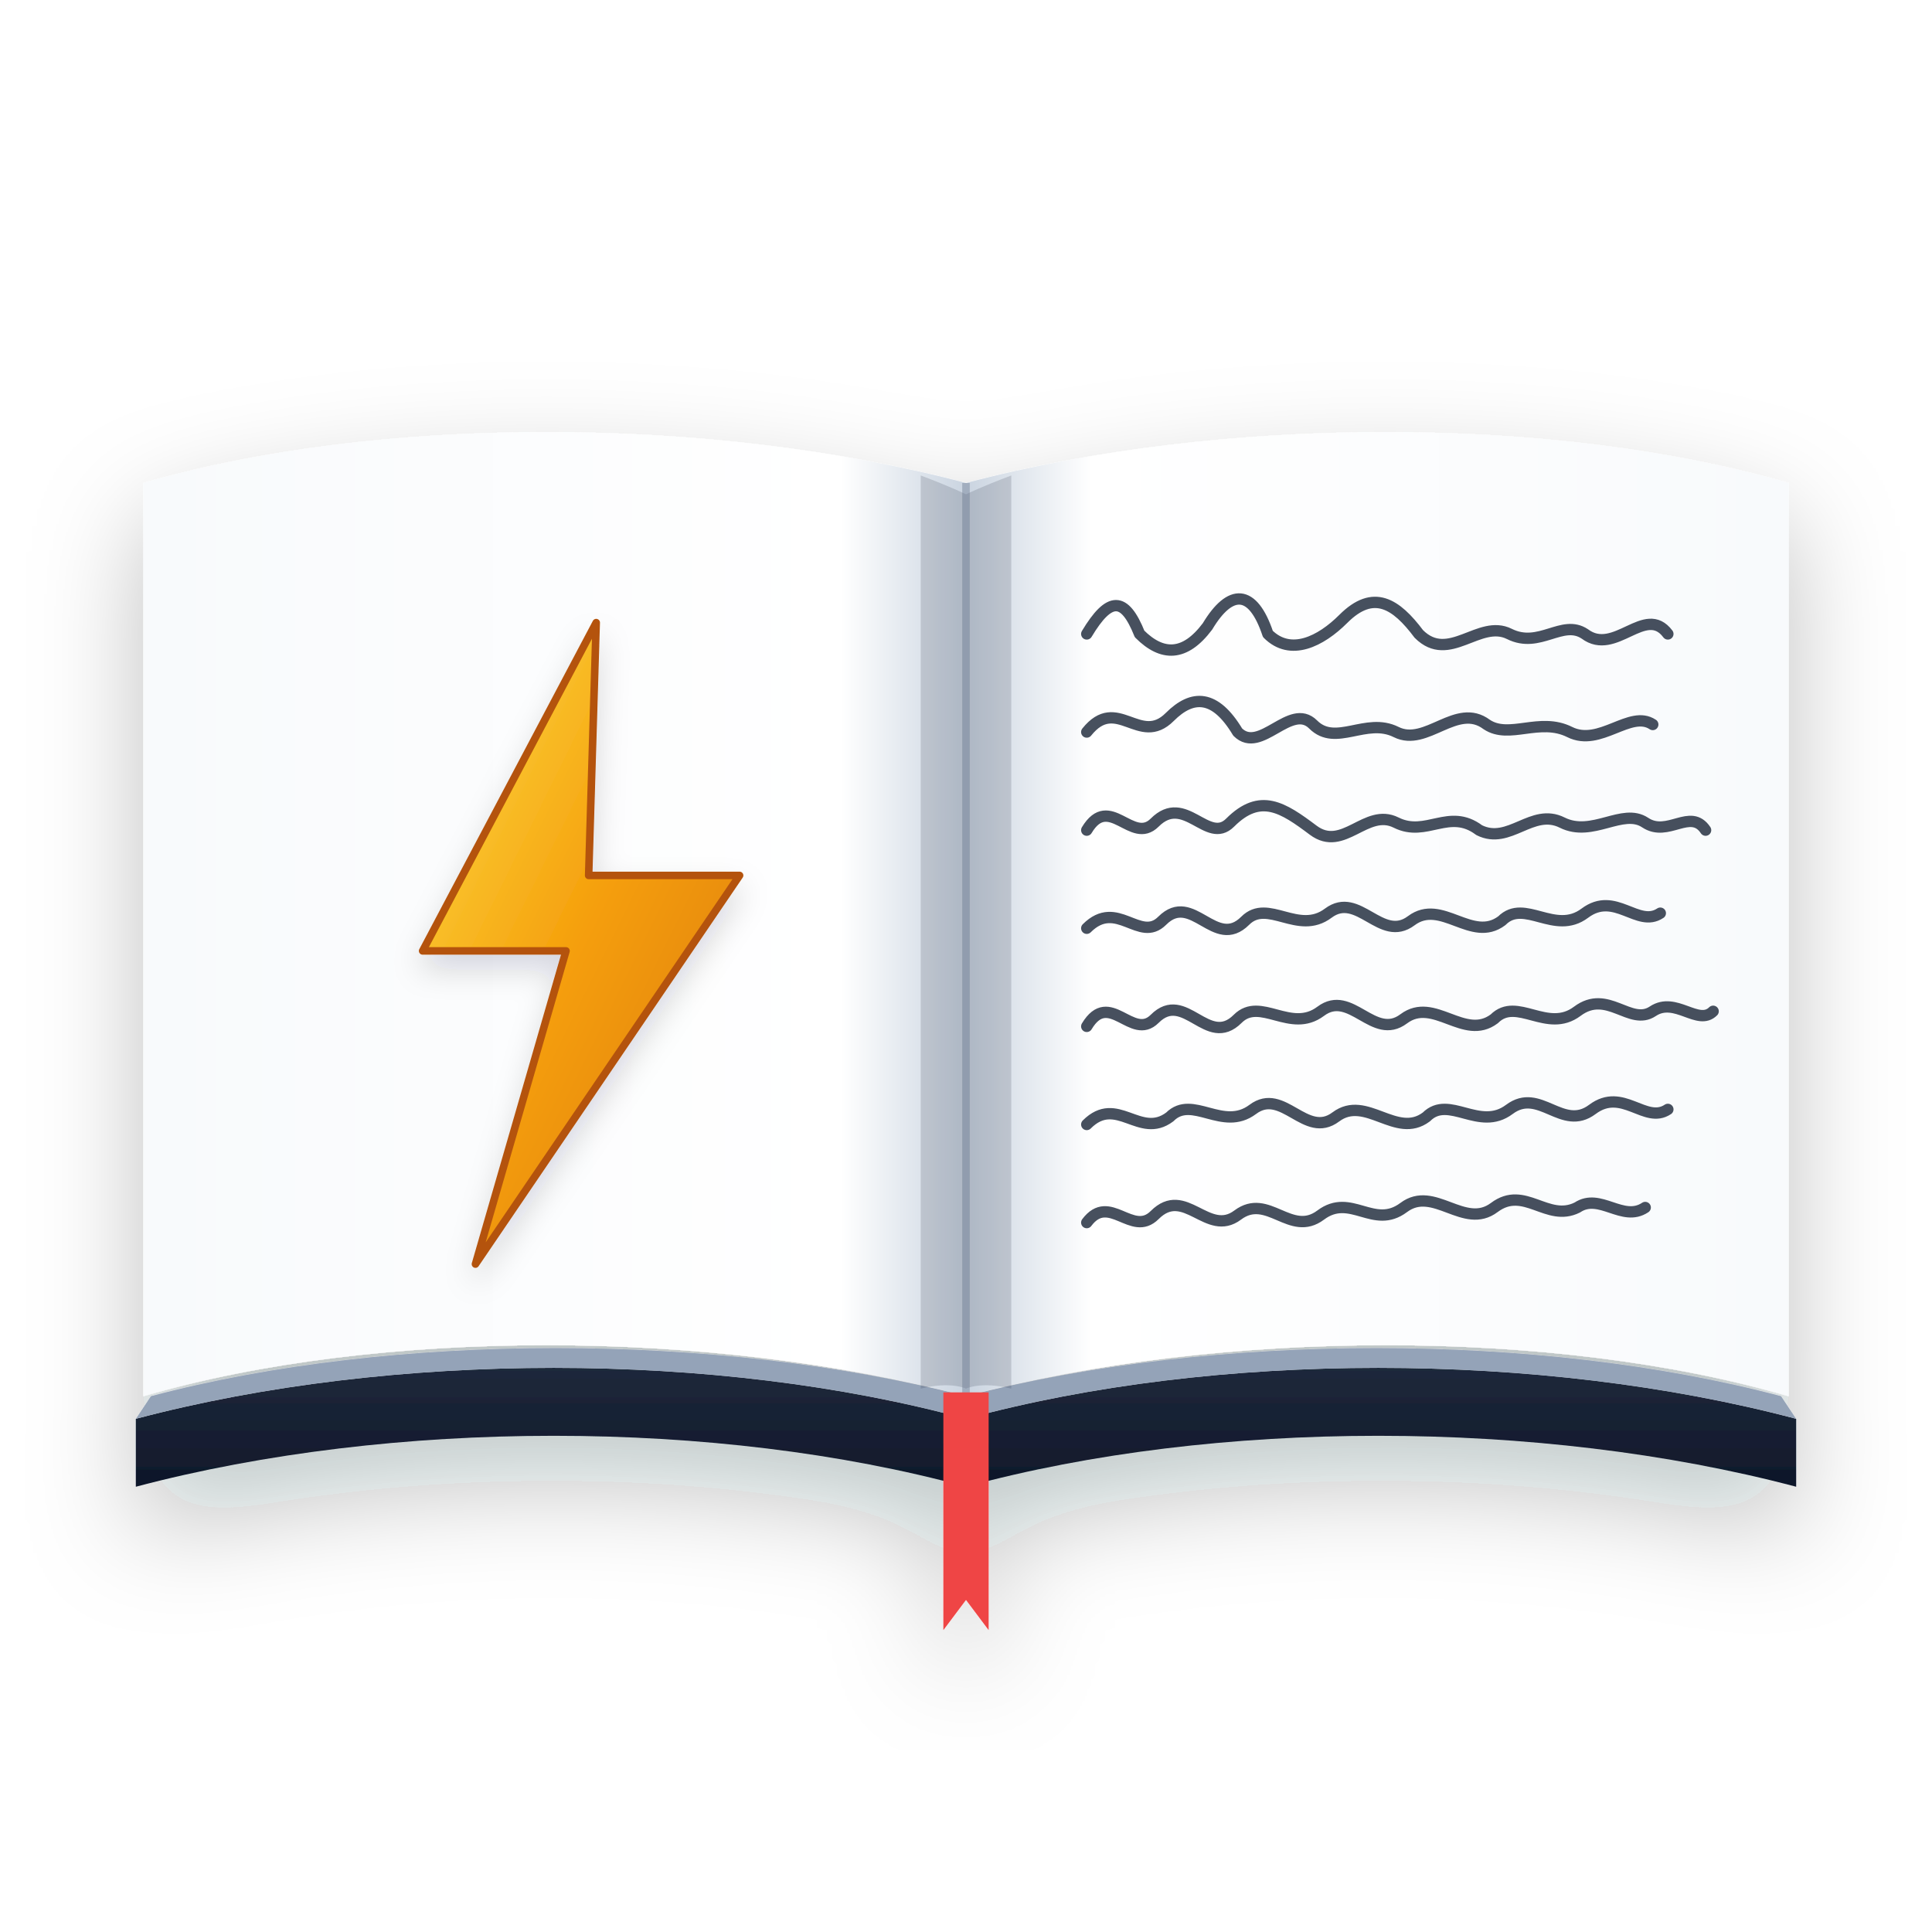
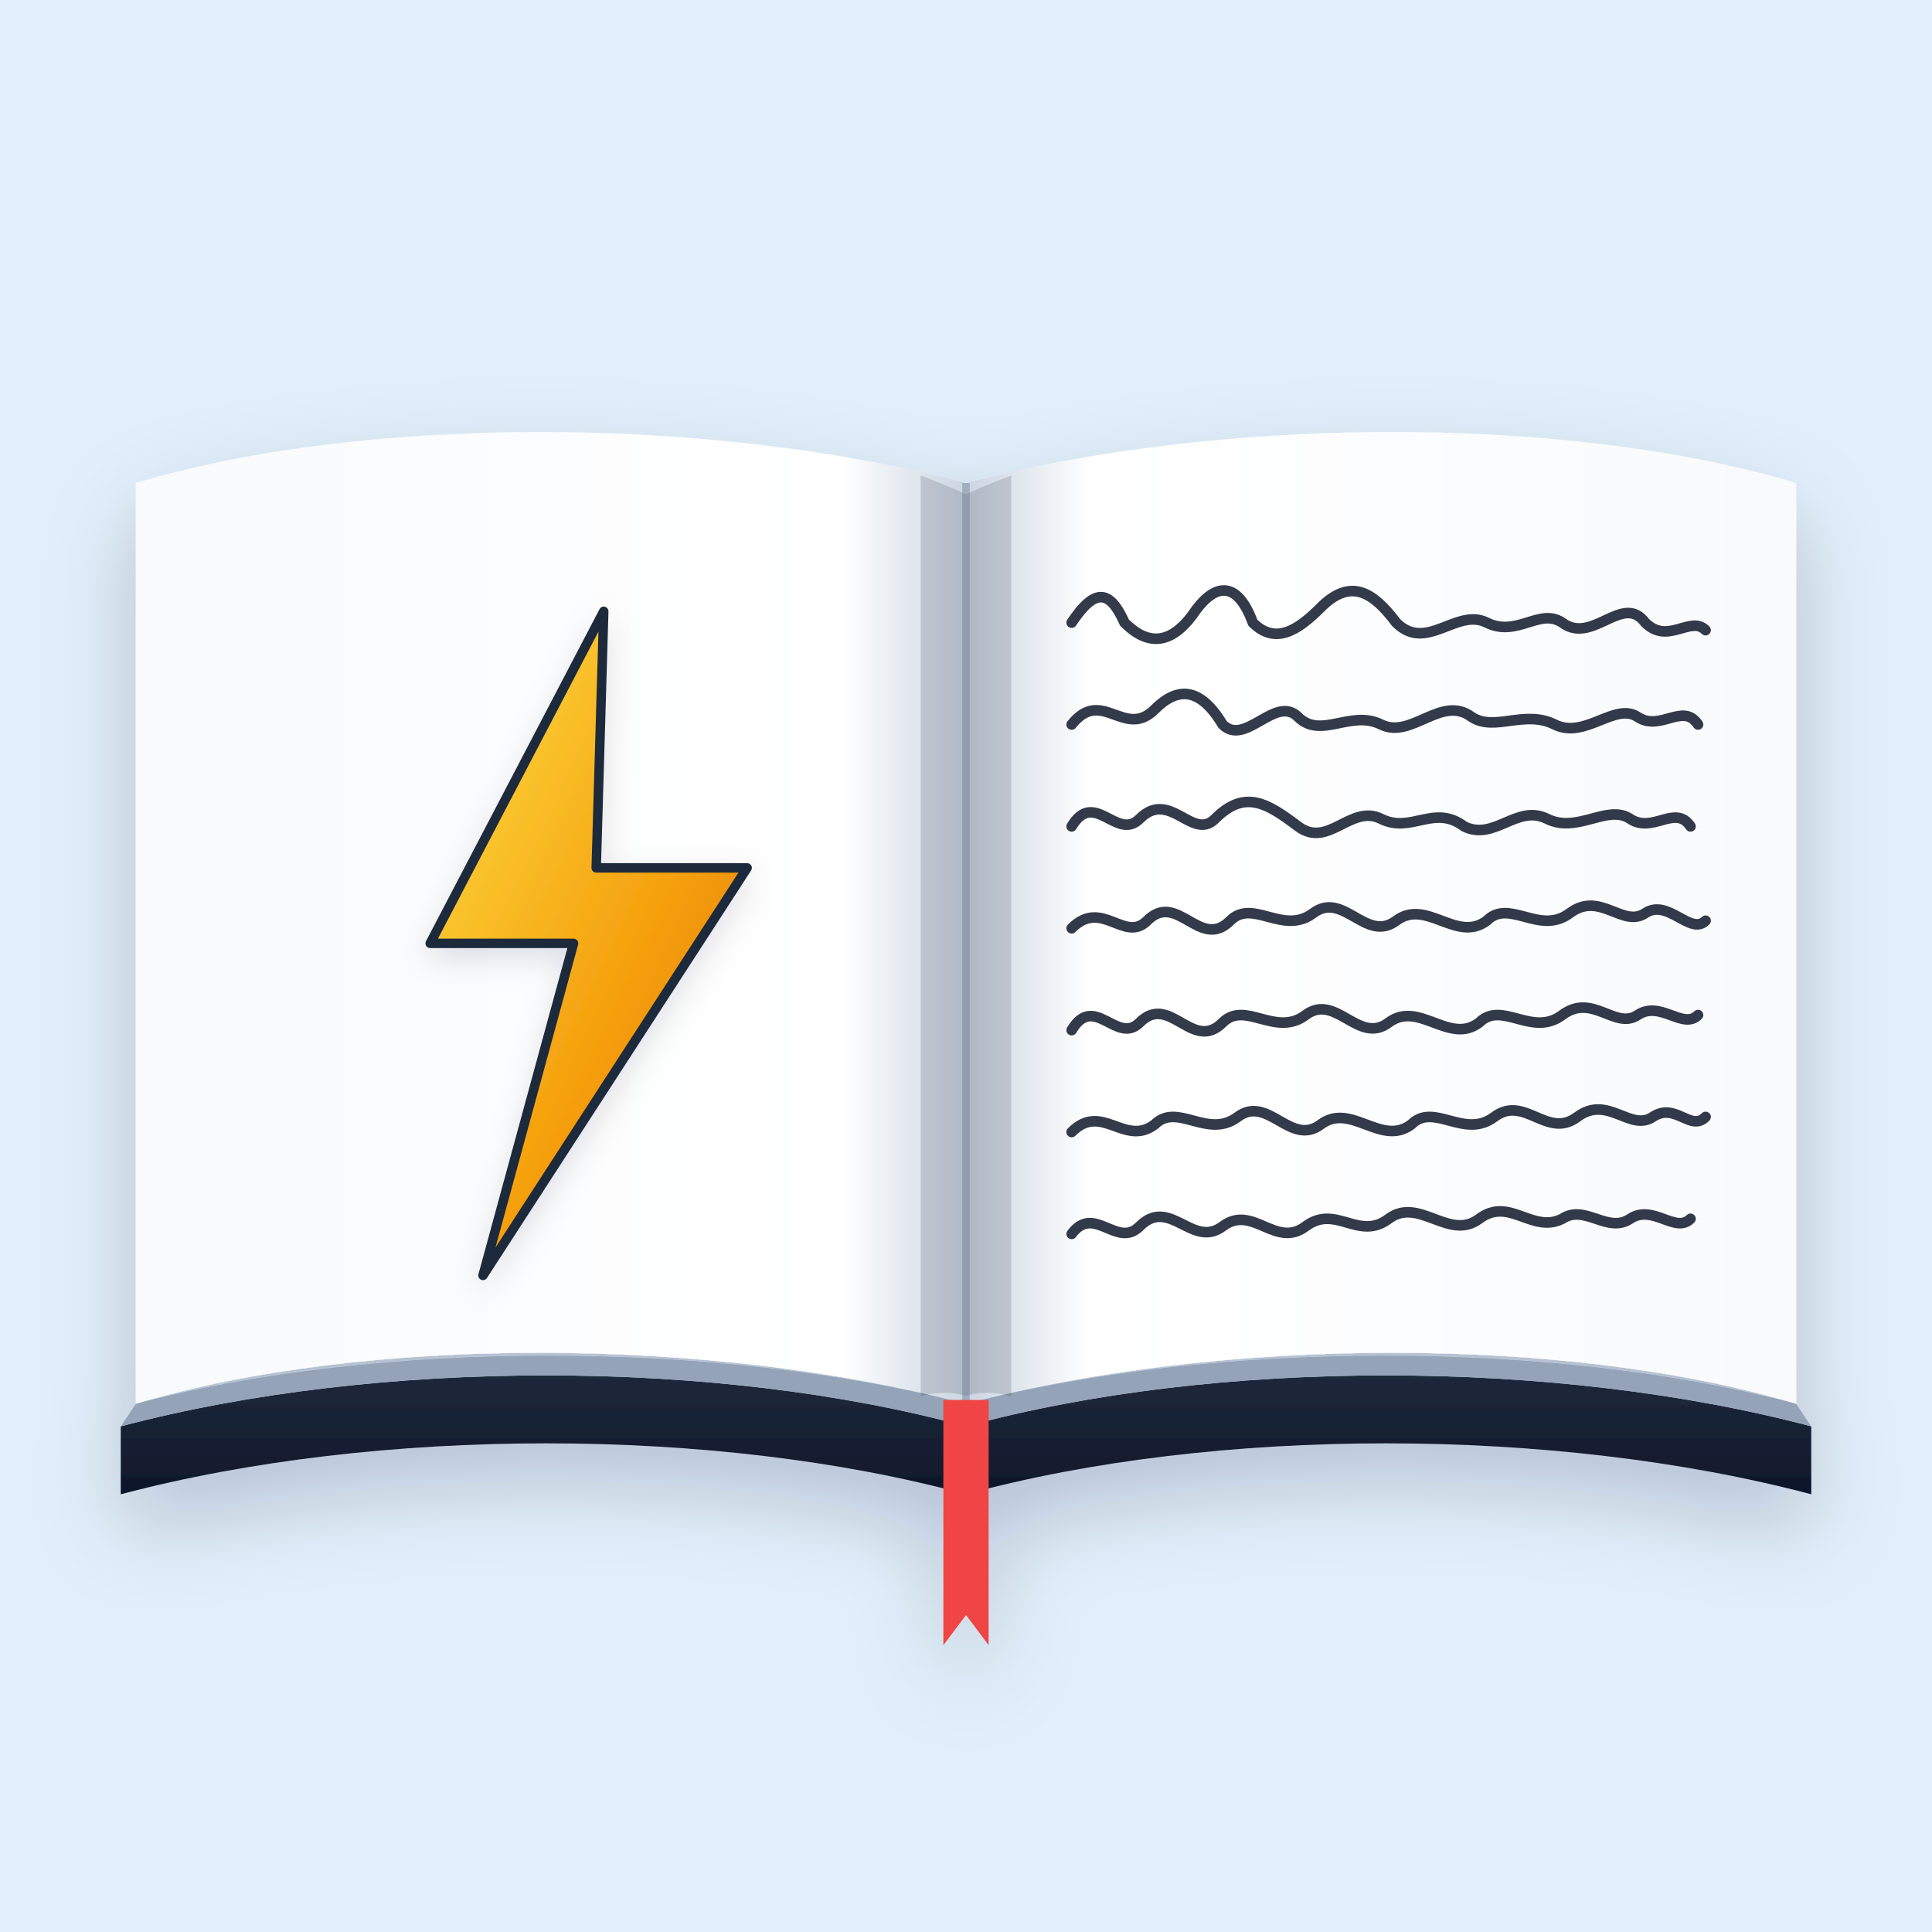
<svg xmlns="http://www.w3.org/2000/svg" viewBox="0 0 512 512" width="100%" height="100%">
  <defs>
-     <filter id="dropShadow" x="-10%" y="-10%" width="120%" height="120%">
-       <feDropShadow dx="0" dy="12" stdDeviation="14" flood-color="#0F172A" flood-opacity="0.25" />
+     <filter id="bookShadow" x="-10%" y="-10%" width="120%" height="120%">
+       <feDropShadow dx="0" dy="10" stdDeviation="12" flood-color="#0F172A" flood-opacity="0.2" />
    </filter>
    <filter id="elementShadow" x="-20%" y="-20%" width="140%" height="140%">
-       <feDropShadow dx="0" dy="4" stdDeviation="4" flood-color="#0F172A" flood-opacity="0.15" />
+       <feDropShadow dx="0" dy="3" stdDeviation="4" flood-color="#0F172A" flood-opacity="0.12" />
    </filter>
    <linearGradient id="coverGrad" x1="0%" y1="0%" x2="0%" y2="100%">
      <stop offset="0%" stop-color="#1E293B" />
      <stop offset="100%" stop-color="#0F172A" />
    </linearGradient>
    <linearGradient id="leftPageGrad" x1="0%" y1="0%" x2="100%" y2="0%">
      <stop offset="0%" stop-color="#F8FAFC" />
      <stop offset="85%" stop-color="#FFFFFF" />
      <stop offset="100%" stop-color="#CBD5E1" />
    </linearGradient>
    <linearGradient id="rightPageGrad" x1="0%" y1="0%" x2="100%" y2="0%">
      <stop offset="0%" stop-color="#CBD5E1" />
      <stop offset="15%" stop-color="#FFFFFF" />
      <stop offset="100%" stop-color="#F8FAFC" />
    </linearGradient>
    <linearGradient id="lightningGrad" x1="0%" y1="0%" x2="100%" y2="100%">
      <stop offset="0%" stop-color="#FDE047" />
-       <stop offset="50%" stop-color="#F59E0B" />
+       <stop offset="60%" stop-color="#F59E0B" />
      <stop offset="100%" stop-color="#D97706" />
    </linearGradient>
  </defs>
-   <g filter="url(#dropShadow)">
-     <path d="M 36 376 C 104 358, 190 358, 256 376 C 322 358, 408 358, 476 376 L 476 394 C 408 376, 322 376, 256 394 C 190 376, 104 376, 36 394 Z" fill="url(#coverGrad)" />
-     <path d="M 40 370 C 104 353, 190 353, 256 370 C 322 353, 408 353, 472 370 L 476 376 C 408 358, 322 358, 256 376 C 190 358, 104 358, 36 376 Z" fill="#94A3B8" />
-     <path d="M 256 128 C 188 110, 100 110, 38 128 L 38 370 C 100 352, 188 352, 256 370 Z" fill="url(#leftPageGrad)" />
-     <path d="M 256 128 C 324 110, 412 110, 474 128 L 474 370 C 412 352, 324 352, 256 370 Z" fill="url(#rightPageGrad)" />
-     <path d="M 244 126 C 252 129, 256 131, 256 131 C 256 131, 260 129, 268 126 L 268 368 C 260 366, 256 368, 256 368 C 256 368, 252 366, 244 368 Z" fill="#0F172A" opacity="0.15" />
-     <line x1="256" y1="128" x2="256" y2="370" stroke="#64748B" stroke-width="2" opacity="0.4" />
-     <path d="M 250 369 L 250 432 L 256 424 L 262 432 L 262 369 Z" fill="#EF4444" />
+   <rect width="512" height="512" fill="#E2F0FD" />
+   <g filter="url(#bookShadow)">
+     <path d="M 32 378 C 100 360, 190 360, 256 378 C 322 360, 412 360, 480 378 L 480 396 C 412 378, 322 378, 256 396 C 190 378, 100 378, 32 396 Z" fill="url(#coverGrad)" />
+     <path d="M 36 372 C 100 355, 190 355, 256 372 C 322 355, 412 355, 476 372 L 480 378 C 412 360, 322 360, 256 378 C 190 360, 100 360, 32 378 Z" fill="#94A3B8" />
+     <path d="M 256 128 C 188 110, 96 110, 36 128 L 36 372 C 96 354, 188 354, 256 372 Z" fill="url(#leftPageGrad)" />
+     <path d="M 256 128 C 324 110, 416 110, 476 128 L 476 372 C 416 354, 324 354, 256 372 Z" fill="url(#rightPageGrad)" />
+     <path d="M 244 126 C 252 129, 256 131, 256 131 C 256 131, 260 129, 268 126 L 268 370 C 260 368, 256 370, 256 370 C 256 370, 252 368, 244 370 Z" fill="#0F172A" opacity="0.15" />
+     <line x1="256" y1="128" x2="256" y2="372" stroke="#64748B" stroke-width="2" opacity="0.4" />
+     <path d="M 250 371 L 250 436 L 256 428 L 262 436 L 262 371 Z" fill="#EF4444" />
  </g>
  <g filter="url(#elementShadow)">
-     <path d="M 158 165               L 112 252               H 150               L 126 335               L 196 232               H 156               Z" fill="url(#lightningGrad)" stroke="#B45309" stroke-width="2" stroke-linejoin="round" />
+     <path d="M 160 162               L 114 250               H 152               L 128 338               L 198 230               H 158               Z" fill="url(#lightningGrad)" stroke="#1E293B" stroke-width="2.5" stroke-linejoin="round" />
  </g>
-   <g stroke="#1E293B" stroke-width="3" stroke-linecap="round" stroke-linejoin="round" fill="none" opacity="0.82">
-     <path d="M 288 168 C 294 158, 298 158, 302 168 C 308 174, 314 174, 320 166 C 326 156, 332 156, 336 168 C 342 174, 350 170, 356 164 C 364 156, 370 160, 376 168 C 384 176, 392 164, 400 168 C 408 172, 414 164, 420 168 C 428 174, 436 160, 442 168" />
-     <path d="M 288 194 C 296 184, 302 198, 310 190 C 316 184, 322 184, 328 194 C 334 200, 342 186, 348 192 C 354 198, 362 190, 370 194 C 378 198, 386 186, 394 192 C 400 196, 408 190, 416 194 C 424 198, 432 188, 438 192" />
-     <path d="M 288 220 C 294 210, 300 224, 306 218 C 314 210, 320 224, 326 218 C 334 210, 340 214, 348 220 C 356 226, 362 214, 370 218 C 378 222, 384 214, 392 220 C 400 224, 406 214, 414 218 C 422 222, 430 214, 436 218 C 442 222, 448 214, 452 220" />
-     <path d="M 288 246 C 296 238, 302 250, 308 244 C 316 236, 322 252, 330 244 C 336 238, 344 248, 352 242 C 360 236, 366 250, 374 244 C 382 238, 390 250, 398 244 C 404 238, 412 248, 420 242 C 428 236, 434 246, 440 242" />
-     <path d="M 288 272 C 294 262, 300 276, 306 270 C 314 262, 320 278, 328 270 C 334 264, 342 274, 350 268 C 358 262, 364 276, 372 270 C 380 264, 388 276, 396 270 C 402 264, 410 274, 418 268 C 426 262, 432 272, 438 268 C 444 264, 450 272, 454 268" />
-     <path d="M 288 298 C 296 290, 302 302, 310 296 C 316 290, 324 300, 332 294 C 340 288, 346 302, 354 296 C 362 290, 370 302, 378 296 C 384 290, 392 300, 400 294 C 408 288, 414 300, 422 294 C 430 288, 436 298, 442 294" />
-     <path d="M 288 324 C 294 316, 300 328, 306 322 C 314 314, 320 328, 328 322 C 336 316, 342 328, 350 322 C 358 316, 364 326, 372 320 C 380 314, 388 326, 396 320 C 404 314, 410 324, 418 320 C 424 316, 430 324, 436 320" />
+   <g stroke="#0F172A" stroke-width="2.8" stroke-linecap="round" stroke-linejoin="round" fill="none" opacity="0.85">
+     <path d="M 284 165 C 290 156, 294 156, 298 165 C 304 171, 310 171, 316 163 C 322 154, 328 154, 332 165 C 338 171, 344 167, 350 161 C 358 153, 364 157, 370 165 C 378 173, 386 161, 394 165 C 402 169, 408 161, 414 165 C 422 171, 430 157, 436 165 C 442 171, 448 163, 452 167" />
+     <path d="M 284 192 C 292 182, 298 196, 306 188 C 312 182, 318 182, 324 192 C 330 198, 338 184, 344 190 C 350 196, 358 188, 366 192 C 374 196, 382 184, 390 190 C 396 194, 404 188, 412 192 C 420 196, 428 186, 434 190 C 440 194, 446 186, 450 192" />
+     <path d="M 284 219 C 290 209, 296 223, 302 217 C 310 209, 316 223, 322 217 C 330 209, 336 213, 344 219 C 352 225, 358 213, 366 217 C 374 221, 380 213, 388 219 C 396 223, 402 213, 410 217 C 418 221, 426 213, 432 217 C 438 221, 444 213, 448 219" />
+     <path d="M 284 246 C 292 238, 298 250, 304 244 C 312 236, 318 252, 326 244 C 332 238, 340 248, 348 242 C 356 236, 362 250, 370 244 C 378 238, 386 250, 394 244 C 400 238, 408 248, 416 242 C 424 236, 430 246, 436 242 C 442 238, 448 248, 452 244" />
+     <path d="M 284 273 C 290 263, 296 277, 302 271 C 310 263, 316 279, 324 271 C 330 265, 338 275, 346 269 C 354 263, 360 277, 368 271 C 376 265, 384 277, 392 271 C 398 265, 406 275, 414 269 C 422 263, 428 273, 434 269 C 440 265, 446 273, 450 269" />
+     <path d="M 284 300 C 292 292, 298 304, 306 298 C 312 292, 320 302, 328 296 C 336 290, 342 304, 350 298 C 358 292, 366 304, 374 298 C 380 292, 388 302, 396 296 C 404 290, 410 302, 418 296 C 426 290, 432 300, 438 296 C 444 292, 448 300, 452 296" />
+     <path d="M 284 327 C 290 319, 296 331, 302 325 C 310 317, 316 331, 324 325 C 332 319, 338 331, 346 325 C 354 319, 360 329, 368 323 C 376 317, 384 329, 392 323 C 400 317, 406 327, 414 323 C 420 319, 426 327, 432 323 C 438 319, 444 327, 448 323" />
  </g>
</svg>
